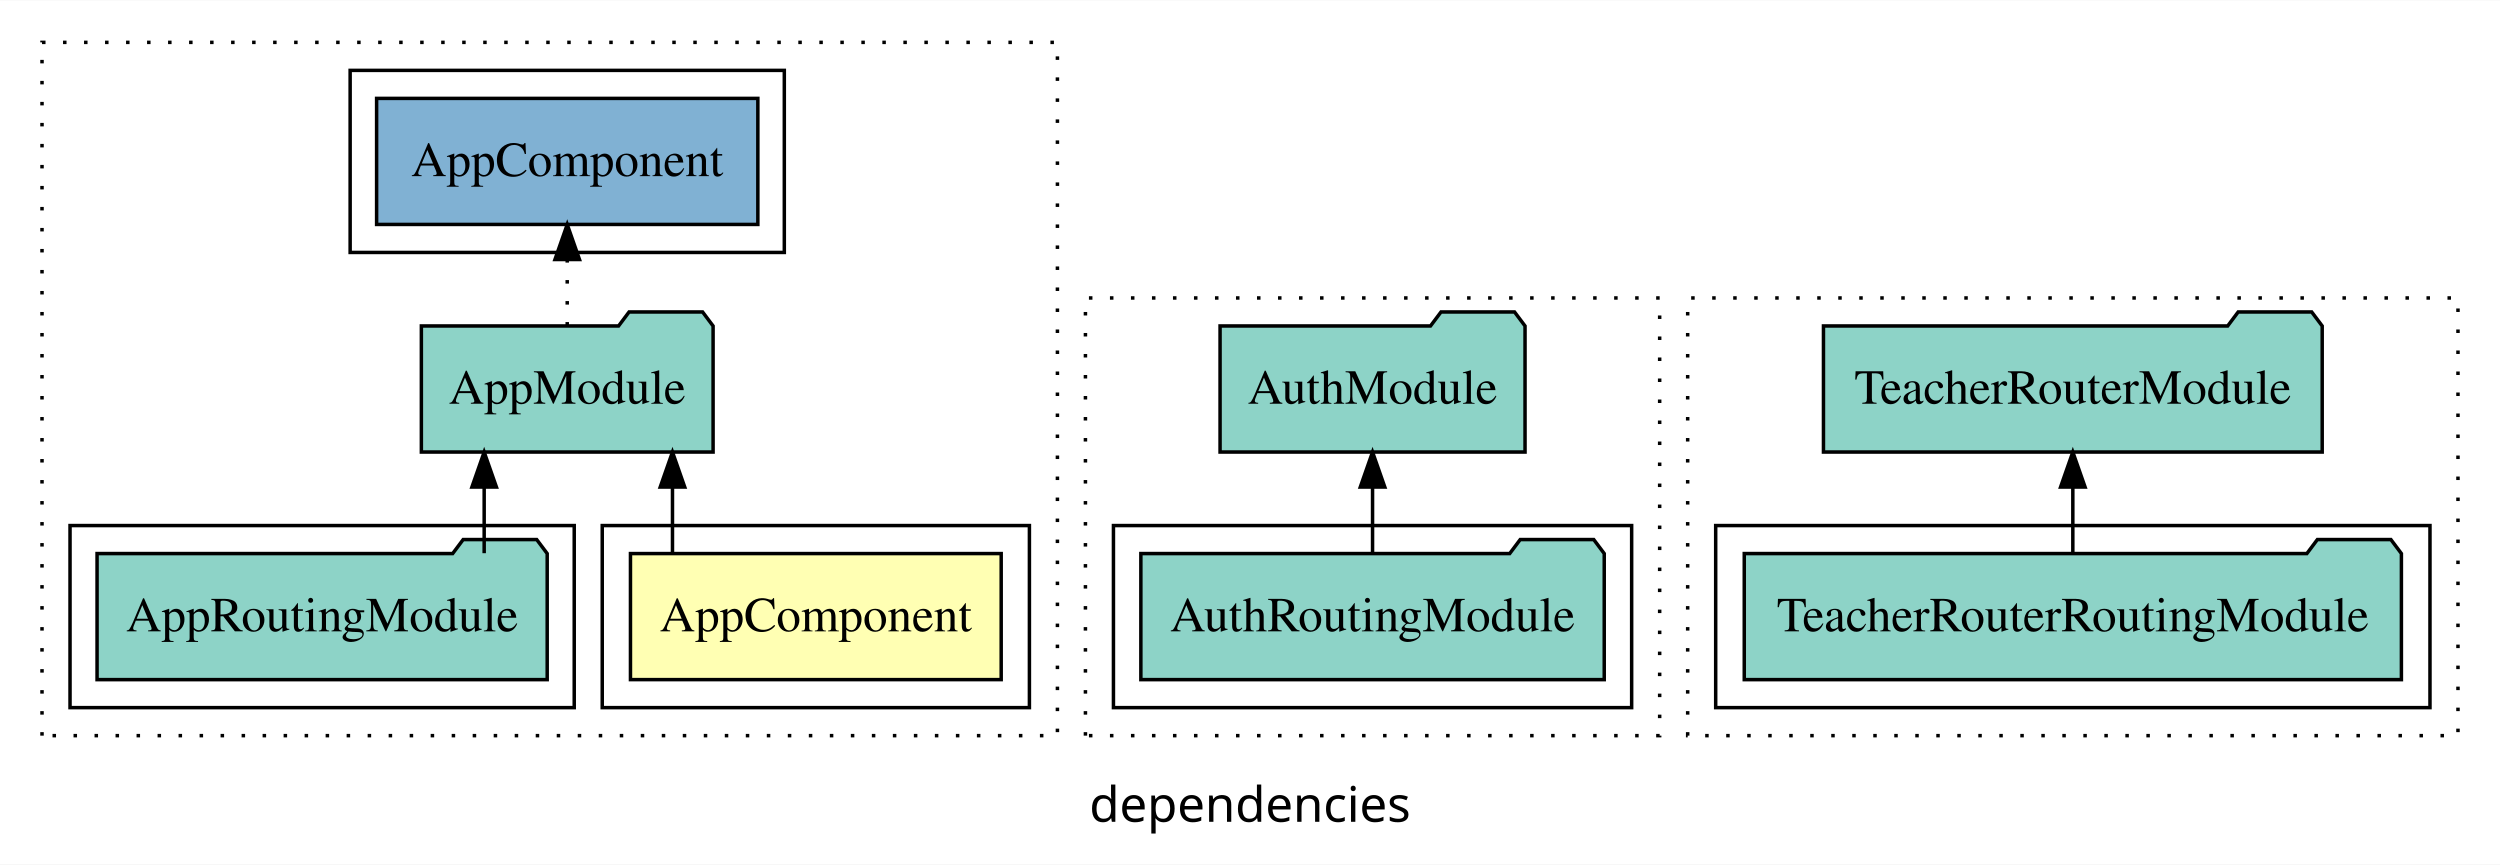
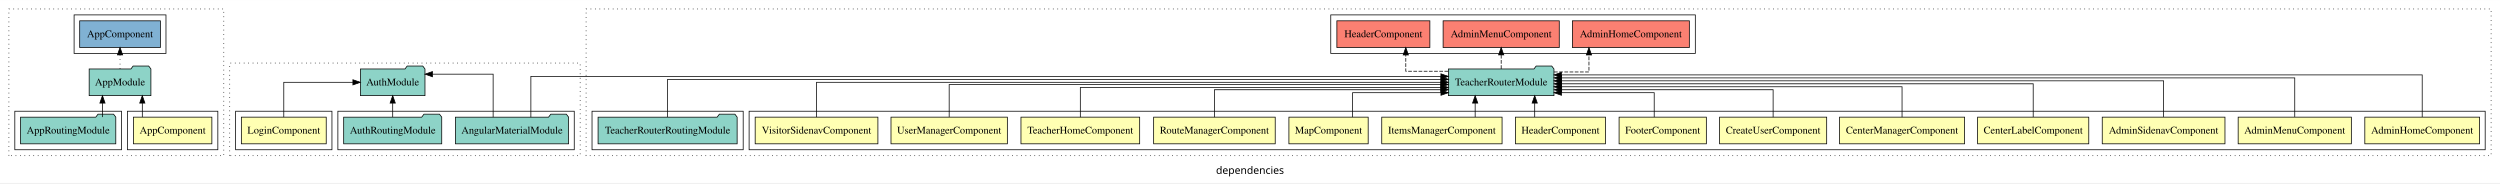
- <svg xmlns="http://www.w3.org/2000/svg" width="714pt" height="247pt" viewBox="0.00 0.00 714.00 246.80">
+ <svg xmlns="http://www.w3.org/2000/svg" width="3374pt" height="247pt" viewBox="0.00 0.00 3374.00 246.80">
  <g id="graph0" class="graph" transform="scale(1 1) rotate(0) translate(4 242.8)">
-     <polygon fill="white" stroke="transparent" points="-4,4 -4,-242.8 710,-242.8 710,4 -4,4" />
-     <text text-anchor="middle" x="353" y="-8.2" font-family="sans-serif" font-size="14.00">dependencies</text>
+     <polygon fill="white" stroke="transparent" points="-4,4 -4,-242.8 3370,-242.8 3370,4 -4,4" />
+     <text text-anchor="middle" x="1683" y="-8.2" font-family="sans-serif" font-size="14.00">dependencies</text>
    <g id="clust7" class="cluster">
      <polygon fill="none" stroke="black" stroke-dasharray="1,5" points="8,-32.8 8,-230.8 298,-230.8 298,-32.8 8,-32.8" />
    </g>
    <g id="clust8" class="cluster">
      <polygon fill="none" stroke="black" points="168,-40.8 168,-92.8 290,-92.8 290,-40.8 168,-40.8" />
    </g>
    <g id="clust10" class="cluster">
      <polygon fill="none" stroke="black" points="16,-40.8 16,-92.8 160,-92.8 160,-40.8 16,-40.8" />
    </g>
    <g id="clust12" class="cluster">
      <polygon fill="none" stroke="black" points="96,-170.8 96,-222.8 220,-222.8 220,-170.8 96,-170.8" />
    </g>
    <g id="clust20" class="cluster">
-       <polygon fill="none" stroke="black" stroke-dasharray="1,5" points="306,-32.8 306,-157.8 470,-157.8 470,-32.8 306,-32.8" />
-     </g>
-     <g id="clust22" class="cluster">
-       <polygon fill="none" stroke="black" points="314,-40.8 314,-92.8 462,-92.8 462,-40.8 314,-40.8" />
-     </g>
-     <g id="clust32" class="cluster">
-       <polygon fill="none" stroke="black" stroke-dasharray="1,5" points="478,-32.8 478,-157.8 698,-157.8 698,-32.8 478,-32.8" />
+       <polygon fill="none" stroke="black" stroke-dasharray="1,5" points="306,-32.8 306,-157.8 779,-157.8 779,-32.8 306,-32.8" />
+     </g>
+     <g id="clust21" class="cluster">
+       <polygon fill="none" stroke="black" points="314,-40.8 314,-92.8 444,-92.8 444,-40.8 314,-40.8" />
+     </g>
+     <g id="clust23" class="cluster">
+       <polygon fill="none" stroke="black" points="452,-40.8 452,-92.8 771,-92.8 771,-40.8 452,-40.8" />
+     </g>
+     <g id="clust33" class="cluster">
+       <polygon fill="none" stroke="black" stroke-dasharray="1,5" points="787,-32.8 787,-230.8 3358,-230.8 3358,-32.8 787,-32.8" />
    </g>
    <g id="clust34" class="cluster">
-       <polygon fill="none" stroke="black" points="486,-40.8 486,-92.8 690,-92.8 690,-40.8 486,-40.8" />
+       <polygon fill="none" stroke="black" points="1007,-40.8 1007,-92.8 3350,-92.8 3350,-40.8 1007,-40.8" />
+     </g>
+     <g id="clust49" class="cluster">
+       <polygon fill="none" stroke="black" points="795,-40.8 795,-92.8 999,-92.8 999,-40.8 795,-40.8" />
+     </g>
+     <g id="clust50" class="cluster">
+       <polygon fill="none" stroke="black" points="1792,-170.8 1792,-222.8 2284,-222.8 2284,-170.8 1792,-170.8" />
    </g>
    <g id="node1" class="node">
      <polygon fill="#ffffb3" stroke="black" points="281.94,-84.8 176.06,-84.8 176.06,-48.8 281.94,-48.8 281.94,-84.8" />
      <text text-anchor="middle" x="229" y="-62.6" font-family="Times,serif" font-size="14.00">AppComponent</text>
    </g>
    <g id="node2" class="node">
      <polygon fill="#8dd3c7" stroke="black" points="199.66,-149.8 196.66,-153.8 175.66,-153.8 172.66,-149.8 116.34,-149.8 116.34,-113.8 199.66,-113.8 199.66,-149.8" />
      <text text-anchor="middle" x="158" y="-127.6" font-family="Times,serif" font-size="14.00">AppModule</text>
    </g>
    <g id="edge1" class="edge">
      <path fill="none" stroke="black" d="M188.06,-84.91C188.06,-84.91 188.06,-103.79 188.06,-103.79" />
      <polygon fill="black" stroke="black" points="184.56,-103.79 188.06,-113.79 191.56,-103.79 184.56,-103.79" />
    </g>
    <g id="node4" class="node">
      <polygon fill="#80b1d3" stroke="black" points="212.44,-214.8 103.56,-214.8 103.56,-178.8 212.44,-178.8 212.44,-214.8" />
      <text text-anchor="middle" x="158" y="-192.6" font-family="Times,serif" font-size="14.00">AppComponent </text>
    </g>
    <g id="edge3" class="edge">
      <path fill="none" stroke="black" stroke-dasharray="1,5" d="M158,-149.91C158,-149.91 158,-168.79 158,-168.79" />
      <polygon fill="black" stroke="black" points="154.5,-168.79 158,-178.79 161.5,-168.79 154.5,-168.79" />
    </g>
    <g id="node3" class="node">
      <polygon fill="#8dd3c7" stroke="black" points="152.28,-84.8 149.28,-88.8 128.28,-88.8 125.28,-84.8 23.72,-84.8 23.72,-48.8 152.28,-48.8 152.28,-84.8" />
      <text text-anchor="middle" x="88" y="-62.6" font-family="Times,serif" font-size="14.00">AppRoutingModule</text>
    </g>
    <g id="edge2" class="edge">
      <path fill="none" stroke="black" d="M134.28,-84.91C134.28,-84.91 134.28,-103.79 134.28,-103.79" />
      <polygon fill="black" stroke="black" points="130.78,-103.79 134.28,-113.79 137.78,-103.79 130.78,-103.79" />
    </g>
    <g id="node5" class="node">
-       <polygon fill="#8dd3c7" stroke="black" points="454.17,-84.8 451.17,-88.8 430.17,-88.8 427.17,-84.8 321.83,-84.8 321.83,-48.8 454.17,-48.8 454.17,-84.8" />
-       <text text-anchor="middle" x="388" y="-62.6" font-family="Times,serif" font-size="14.00">AuthRoutingModule</text>
+       <polygon fill="#ffffb3" stroke="black" points="436.27,-84.8 321.73,-84.8 321.73,-48.8 436.27,-48.8 436.27,-84.8" />
+       <text text-anchor="middle" x="379" y="-62.6" font-family="Times,serif" font-size="14.00">LoginComponent</text>
    </g>
    <g id="node6" class="node">
-       <polygon fill="#8dd3c7" stroke="black" points="431.55,-149.8 428.55,-153.8 407.55,-153.8 404.55,-149.8 344.45,-149.8 344.45,-113.8 431.55,-113.8 431.55,-149.8" />
-       <text text-anchor="middle" x="388" y="-127.6" font-family="Times,serif" font-size="14.00">AuthModule</text>
+       <polygon fill="#8dd3c7" stroke="black" points="569.55,-149.8 566.55,-153.8 545.55,-153.8 542.55,-149.8 482.45,-149.8 482.45,-113.8 569.55,-113.8 569.55,-149.8" />
+       <text text-anchor="middle" x="526" y="-127.6" font-family="Times,serif" font-size="14.00">AuthModule</text>
    </g>
    <g id="edge4" class="edge">
-       <path fill="none" stroke="black" d="M388,-84.91C388,-84.91 388,-103.79 388,-103.79" />
-       <polygon fill="black" stroke="black" points="384.5,-103.79 388,-113.79 391.5,-103.79 384.5,-103.79" />
+       <path fill="none" stroke="black" d="M379,-84.91C379,-104.14 379,-131.8 379,-131.8 379,-131.8 472.29,-131.8 472.29,-131.8" />
+       <polygon fill="black" stroke="black" points="472.29,-135.3 482.29,-131.8 472.29,-128.3 472.29,-135.3" />
    </g>
    <g id="node7" class="node">
-       <polygon fill="#8dd3c7" stroke="black" points="681.84,-84.8 678.84,-88.8 657.84,-88.8 654.84,-84.8 494.16,-84.8 494.16,-48.8 681.84,-48.8 681.84,-84.8" />
-       <text text-anchor="middle" x="588" y="-62.6" font-family="Times,serif" font-size="14.00">TeacherRouterRoutingModule</text>
+       <polygon fill="#8dd3c7" stroke="black" points="763.35,-84.8 760.35,-88.8 739.35,-88.8 736.35,-84.8 610.65,-84.8 610.65,-48.8 763.35,-48.8 763.35,-84.8" />
+       <text text-anchor="middle" x="687" y="-62.6" font-family="Times,serif" font-size="14.00">AngularMaterialModule</text>
+     </g>
+     <g id="edge5" class="edge">
+       <path fill="none" stroke="black" d="M661.53,-84.81C661.53,-107.29 661.53,-142.8 661.53,-142.8 661.53,-142.8 579.63,-142.8 579.63,-142.8" />
+       <polygon fill="black" stroke="black" points="579.63,-139.3 569.63,-142.8 579.63,-146.3 579.63,-139.3" />
+     </g>
+     <g id="node23" class="node">
+       <polygon fill="#8dd3c7" stroke="black" points="2093.22,-149.8 2090.22,-153.8 2069.22,-153.8 2066.22,-149.8 1950.78,-149.8 1950.78,-113.8 2093.22,-113.8 2093.22,-149.8" />
+       <text text-anchor="middle" x="2022" y="-127.6" font-family="Times,serif" font-size="14.00">TeacherRouterModule</text>
+     </g>
+     <g id="edge21" class="edge">
+       <path fill="none" stroke="black" d="M712.47,-84.84C712.47,-106.46 712.47,-139.8 712.47,-139.8 712.47,-139.8 1940.66,-139.8 1940.66,-139.8" />
+       <polygon fill="black" stroke="black" points="1940.66,-143.3 1950.66,-139.8 1940.66,-136.3 1940.66,-143.3" />
    </g>
    <g id="node8" class="node">
-       <polygon fill="#8dd3c7" stroke="black" points="659.22,-149.8 656.22,-153.8 635.22,-153.8 632.22,-149.8 516.78,-149.8 516.78,-113.8 659.22,-113.8 659.22,-149.8" />
-       <text text-anchor="middle" x="588" y="-127.6" font-family="Times,serif" font-size="14.00">TeacherRouterModule</text>
-     </g>
-     <g id="edge5" class="edge">
-       <path fill="none" stroke="black" d="M588,-84.91C588,-84.91 588,-103.79 588,-103.79" />
-       <polygon fill="black" stroke="black" points="584.5,-103.79 588,-113.79 591.5,-103.79 584.5,-103.79" />
+       <polygon fill="#8dd3c7" stroke="black" points="592.17,-84.8 589.17,-88.8 568.17,-88.8 565.17,-84.8 459.83,-84.8 459.83,-48.8 592.17,-48.8 592.17,-84.8" />
+       <text text-anchor="middle" x="526" y="-62.6" font-family="Times,serif" font-size="14.00">AuthRoutingModule</text>
+     </g>
+     <g id="edge6" class="edge">
+       <path fill="none" stroke="black" d="M526,-84.91C526,-84.91 526,-103.79 526,-103.79" />
+       <polygon fill="black" stroke="black" points="522.5,-103.79 526,-113.79 529.5,-103.79 522.5,-103.79" />
+     </g>
+     <g id="node9" class="node">
+       <polygon fill="#ffffb3" stroke="black" points="3342.44,-84.8 3187.56,-84.8 3187.56,-48.8 3342.44,-48.8 3342.44,-84.8" />
+       <text text-anchor="middle" x="3265" y="-62.6" font-family="Times,serif" font-size="14.00">AdminHomeComponent</text>
+     </g>
+     <g id="edge7" class="edge">
+       <path fill="none" stroke="black" d="M3265,-84.96C3265,-107.15 3265,-141.8 3265,-141.8 3265,-141.8 2103.29,-141.8 2103.29,-141.8" />
+       <polygon fill="black" stroke="black" points="2103.29,-138.3 2093.29,-141.8 2103.29,-145.3 2103.29,-138.3" />
+     </g>
+     <g id="node10" class="node">
+       <polygon fill="#ffffb3" stroke="black" points="3169.38,-84.8 3016.62,-84.8 3016.62,-48.8 3169.38,-48.8 3169.38,-84.8" />
+       <text text-anchor="middle" x="3093" y="-62.6" font-family="Times,serif" font-size="14.00">AdminMenuComponent</text>
+     </g>
+     <g id="edge8" class="edge">
+       <path fill="none" stroke="black" d="M3093,-85.08C3093,-106.12 3093,-137.8 3093,-137.8 3093,-137.8 2103.52,-137.8 2103.52,-137.8" />
+       <polygon fill="black" stroke="black" points="2103.52,-134.3 2093.52,-137.8 2103.52,-141.3 2103.52,-134.3" />
+     </g>
+     <g id="node11" class="node">
+       <polygon fill="#ffffb3" stroke="black" points="2998.82,-84.8 2833.18,-84.8 2833.18,-48.8 2998.82,-48.8 2998.82,-84.8" />
+       <text text-anchor="middle" x="2916" y="-62.6" font-family="Times,serif" font-size="14.00">AdminSidenavComponent</text>
+     </g>
+     <g id="edge9" class="edge">
+       <path fill="none" stroke="black" d="M2916,-85.11C2916,-104.95 2916,-133.8 2916,-133.8 2916,-133.8 2103.27,-133.8 2103.27,-133.8" />
+       <polygon fill="black" stroke="black" points="2103.27,-130.3 2093.27,-133.8 2103.27,-137.3 2103.27,-130.3" />
+     </g>
+     <g id="node12" class="node">
+       <polygon fill="#ffffb3" stroke="black" points="2815.02,-84.8 2664.98,-84.8 2664.98,-48.8 2815.02,-48.8 2815.02,-84.8" />
+       <text text-anchor="middle" x="2740" y="-62.6" font-family="Times,serif" font-size="14.00">CenterLabelComponent</text>
+     </g>
+     <g id="edge10" class="edge">
+       <path fill="none" stroke="black" d="M2740,-85.02C2740,-103.63 2740,-129.8 2740,-129.8 2740,-129.8 2103.47,-129.8 2103.47,-129.8" />
+       <polygon fill="black" stroke="black" points="2103.47,-126.3 2093.47,-129.8 2103.47,-133.3 2103.47,-126.3" />
+     </g>
+     <g id="node13" class="node">
+       <polygon fill="#ffffb3" stroke="black" points="2647.4,-84.8 2478.6,-84.8 2478.6,-48.8 2647.4,-48.8 2647.4,-84.8" />
+       <text text-anchor="middle" x="2563" y="-62.6" font-family="Times,serif" font-size="14.00">CenterManagerComponent</text>
+     </g>
+     <g id="edge11" class="edge">
+       <path fill="none" stroke="black" d="M2563,-84.82C2563,-102.17 2563,-125.8 2563,-125.8 2563,-125.8 2103.28,-125.8 2103.28,-125.8" />
+       <polygon fill="black" stroke="black" points="2103.28,-122.3 2093.28,-125.8 2103.28,-129.3 2103.28,-122.3" />
+     </g>
+     <g id="node14" class="node">
+       <polygon fill="#ffffb3" stroke="black" points="2461.3,-84.8 2316.7,-84.8 2316.7,-48.8 2461.3,-48.8 2461.3,-84.8" />
+       <text text-anchor="middle" x="2389" y="-62.6" font-family="Times,serif" font-size="14.00">CreateUserComponent</text>
+     </g>
+     <g id="edge12" class="edge">
+       <path fill="none" stroke="black" d="M2389,-84.81C2389,-100.85 2389,-121.8 2389,-121.8 2389,-121.8 2103.63,-121.8 2103.63,-121.8" />
+       <polygon fill="black" stroke="black" points="2103.63,-118.3 2093.63,-121.8 2103.63,-125.3 2103.63,-118.3" />
+     </g>
+     <g id="node15" class="node">
+       <polygon fill="#ffffb3" stroke="black" points="2298.88,-84.8 2181.12,-84.8 2181.12,-48.8 2298.88,-48.8 2298.88,-84.8" />
+       <text text-anchor="middle" x="2240" y="-62.6" font-family="Times,serif" font-size="14.00">FooterComponent</text>
+     </g>
+     <g id="edge13" class="edge">
+       <path fill="none" stroke="black" d="M2228.51,-84.92C2228.51,-99.58 2228.51,-117.8 2228.51,-117.8 2228.51,-117.8 2103.36,-117.8 2103.36,-117.8" />
+       <polygon fill="black" stroke="black" points="2103.36,-114.3 2093.36,-117.8 2103.36,-121.3 2103.36,-114.3" />
+     </g>
+     <g id="node16" class="node">
+       <polygon fill="#ffffb3" stroke="black" points="2162.75,-84.8 2041.25,-84.8 2041.25,-48.8 2162.75,-48.8 2162.75,-84.8" />
+       <text text-anchor="middle" x="2102" y="-62.6" font-family="Times,serif" font-size="14.00">HeaderComponent</text>
+     </g>
+     <g id="edge14" class="edge">
+       <path fill="none" stroke="black" d="M2067.24,-84.91C2067.24,-84.91 2067.24,-103.79 2067.24,-103.79" />
+       <polygon fill="black" stroke="black" points="2063.74,-103.79 2067.24,-113.79 2070.74,-103.79 2063.74,-103.79" />
+     </g>
+     <g id="node17" class="node">
+       <polygon fill="#ffffb3" stroke="black" points="2023.19,-84.8 1860.81,-84.8 1860.81,-48.8 2023.19,-48.8 2023.19,-84.8" />
+       <text text-anchor="middle" x="1942" y="-62.6" font-family="Times,serif" font-size="14.00">ItemsManagerComponent</text>
+     </g>
+     <g id="edge15" class="edge">
+       <path fill="none" stroke="black" d="M1986.87,-84.91C1986.87,-84.91 1986.87,-103.79 1986.87,-103.79" />
+       <polygon fill="black" stroke="black" points="1983.37,-103.79 1986.87,-113.79 1990.37,-103.79 1983.37,-103.79" />
+     </g>
+     <g id="node18" class="node">
+       <polygon fill="#ffffb3" stroke="black" points="1842.49,-84.8 1735.51,-84.8 1735.51,-48.8 1842.49,-48.8 1842.49,-84.8" />
+       <text text-anchor="middle" x="1789" y="-62.6" font-family="Times,serif" font-size="14.00">MapComponent</text>
+     </g>
+     <g id="edge16" class="edge">
+       <path fill="none" stroke="black" d="M1821.44,-84.92C1821.44,-99.58 1821.44,-117.8 1821.44,-117.8 1821.44,-117.8 1940.72,-117.8 1940.72,-117.8" />
+       <polygon fill="black" stroke="black" points="1940.72,-121.3 1950.72,-117.8 1940.72,-114.3 1940.72,-121.3" />
+     </g>
+     <g id="node19" class="node">
+       <polygon fill="#ffffb3" stroke="black" points="1717.03,-84.8 1552.97,-84.8 1552.97,-48.8 1717.03,-48.8 1717.03,-84.8" />
+       <text text-anchor="middle" x="1635" y="-62.6" font-family="Times,serif" font-size="14.00">RouteManagerComponent</text>
+     </g>
+     <g id="edge17" class="edge">
+       <path fill="none" stroke="black" d="M1635,-84.81C1635,-100.85 1635,-121.8 1635,-121.8 1635,-121.8 1940.57,-121.8 1940.57,-121.8" />
+       <polygon fill="black" stroke="black" points="1940.57,-125.3 1950.57,-121.8 1940.57,-118.3 1940.57,-125.3" />
+     </g>
+     <g id="node20" class="node">
+       <polygon fill="#ffffb3" stroke="black" points="1534.11,-84.8 1373.89,-84.8 1373.89,-48.8 1534.11,-48.8 1534.11,-84.8" />
+       <text text-anchor="middle" x="1454" y="-62.6" font-family="Times,serif" font-size="14.00">TeacherHomeComponent</text>
+     </g>
+     <g id="edge18" class="edge">
+       <path fill="none" stroke="black" d="M1454,-84.83C1454,-101.86 1454,-124.8 1454,-124.8 1454,-124.8 1940.64,-124.8 1940.64,-124.8" />
+       <polygon fill="black" stroke="black" points="1940.64,-128.3 1950.64,-124.8 1940.64,-121.3 1940.64,-128.3" />
+     </g>
+     <g id="node21" class="node">
+       <polygon fill="#ffffb3" stroke="black" points="1355.52,-84.8 1198.48,-84.8 1198.48,-48.8 1355.52,-48.8 1355.52,-84.8" />
+       <text text-anchor="middle" x="1277" y="-62.6" font-family="Times,serif" font-size="14.00">UserManagerComponent</text>
+     </g>
+     <g id="edge19" class="edge">
+       <path fill="none" stroke="black" d="M1277,-85.07C1277,-103.36 1277,-128.8 1277,-128.8 1277,-128.8 1940.57,-128.8 1940.57,-128.8" />
+       <polygon fill="black" stroke="black" points="1940.57,-132.3 1950.57,-128.8 1940.57,-125.3 1940.57,-132.3" />
+     </g>
+     <g id="node22" class="node">
+       <polygon fill="#ffffb3" stroke="black" points="1180.82,-84.8 1015.18,-84.8 1015.18,-48.8 1180.82,-48.8 1180.82,-84.8" />
+       <text text-anchor="middle" x="1098" y="-62.6" font-family="Times,serif" font-size="14.00">VisitorSidenavComponent</text>
+     </g>
+     <g id="edge20" class="edge">
+       <path fill="none" stroke="black" d="M1098,-84.91C1098,-104.14 1098,-131.8 1098,-131.8 1098,-131.8 1940.65,-131.8 1940.65,-131.8" />
+       <polygon fill="black" stroke="black" points="1940.65,-135.3 1950.65,-131.8 1940.65,-128.3 1940.65,-135.3" />
+     </g>
+     <g id="node25" class="node">
+       <polygon fill="#fb8072" stroke="black" points="2275.93,-214.8 2118.07,-214.8 2118.07,-178.8 2275.93,-178.8 2275.93,-214.8" />
+       <text text-anchor="middle" x="2197" y="-192.6" font-family="Times,serif" font-size="14.00">AdminHomeComponent </text>
+     </g>
+     <g id="edge23" class="edge">
+       <path fill="none" stroke="black" stroke-dasharray="5,2" d="M2093.3,-145.8C2118.38,-145.8 2140.45,-145.8 2140.45,-145.8 2140.45,-145.8 2140.45,-168.68 2140.45,-168.68" />
+       <polygon fill="black" stroke="black" points="2136.95,-168.68 2140.45,-178.68 2143.95,-168.68 2136.95,-168.68" />
+     </g>
+     <g id="node26" class="node">
+       <polygon fill="#fb8072" stroke="black" points="2100.38,-214.8 1943.62,-214.8 1943.62,-178.8 2100.38,-178.8 2100.38,-214.8" />
+       <text text-anchor="middle" x="2022" y="-192.6" font-family="Times,serif" font-size="14.00">AdminMenuComponent </text>
+     </g>
+     <g id="edge24" class="edge">
+       <path fill="none" stroke="black" stroke-dasharray="5,2" d="M2022,-149.91C2022,-149.91 2022,-168.79 2022,-168.79" />
+       <polygon fill="black" stroke="black" points="2018.5,-168.79 2022,-178.79 2025.5,-168.79 2018.5,-168.79" />
+     </g>
+     <g id="node27" class="node">
+       <polygon fill="#fb8072" stroke="black" points="1925.75,-214.8 1800.25,-214.8 1800.25,-178.8 1925.75,-178.8 1925.75,-214.8" />
+       <text text-anchor="middle" x="1863" y="-192.6" font-family="Times,serif" font-size="14.00">HeaderComponent </text>
+     </g>
+     <g id="edge25" class="edge">
+       <path fill="none" stroke="black" stroke-dasharray="5,2" d="M1950.48,-146.8C1920.85,-146.8 1893.26,-146.8 1893.26,-146.8 1893.26,-146.8 1893.26,-168.75 1893.26,-168.75" />
+       <polygon fill="black" stroke="black" points="1889.76,-168.75 1893.26,-178.75 1896.76,-168.75 1889.76,-168.75" />
+     </g>
+     <g id="node24" class="node">
+       <polygon fill="#8dd3c7" stroke="black" points="990.84,-84.8 987.84,-88.8 966.84,-88.8 963.84,-84.8 803.16,-84.8 803.16,-48.8 990.84,-48.8 990.84,-84.8" />
+       <text text-anchor="middle" x="897" y="-62.6" font-family="Times,serif" font-size="14.00">TeacherRouterRoutingModule</text>
+     </g>
+     <g id="edge22" class="edge">
+       <path fill="none" stroke="black" d="M897,-84.93C897,-105.37 897,-135.8 897,-135.8 897,-135.8 1940.77,-135.8 1940.77,-135.8" />
+       <polygon fill="black" stroke="black" points="1940.77,-139.3 1950.77,-135.8 1940.77,-132.3 1940.77,-139.3" />
    </g>
  </g>
</svg>
